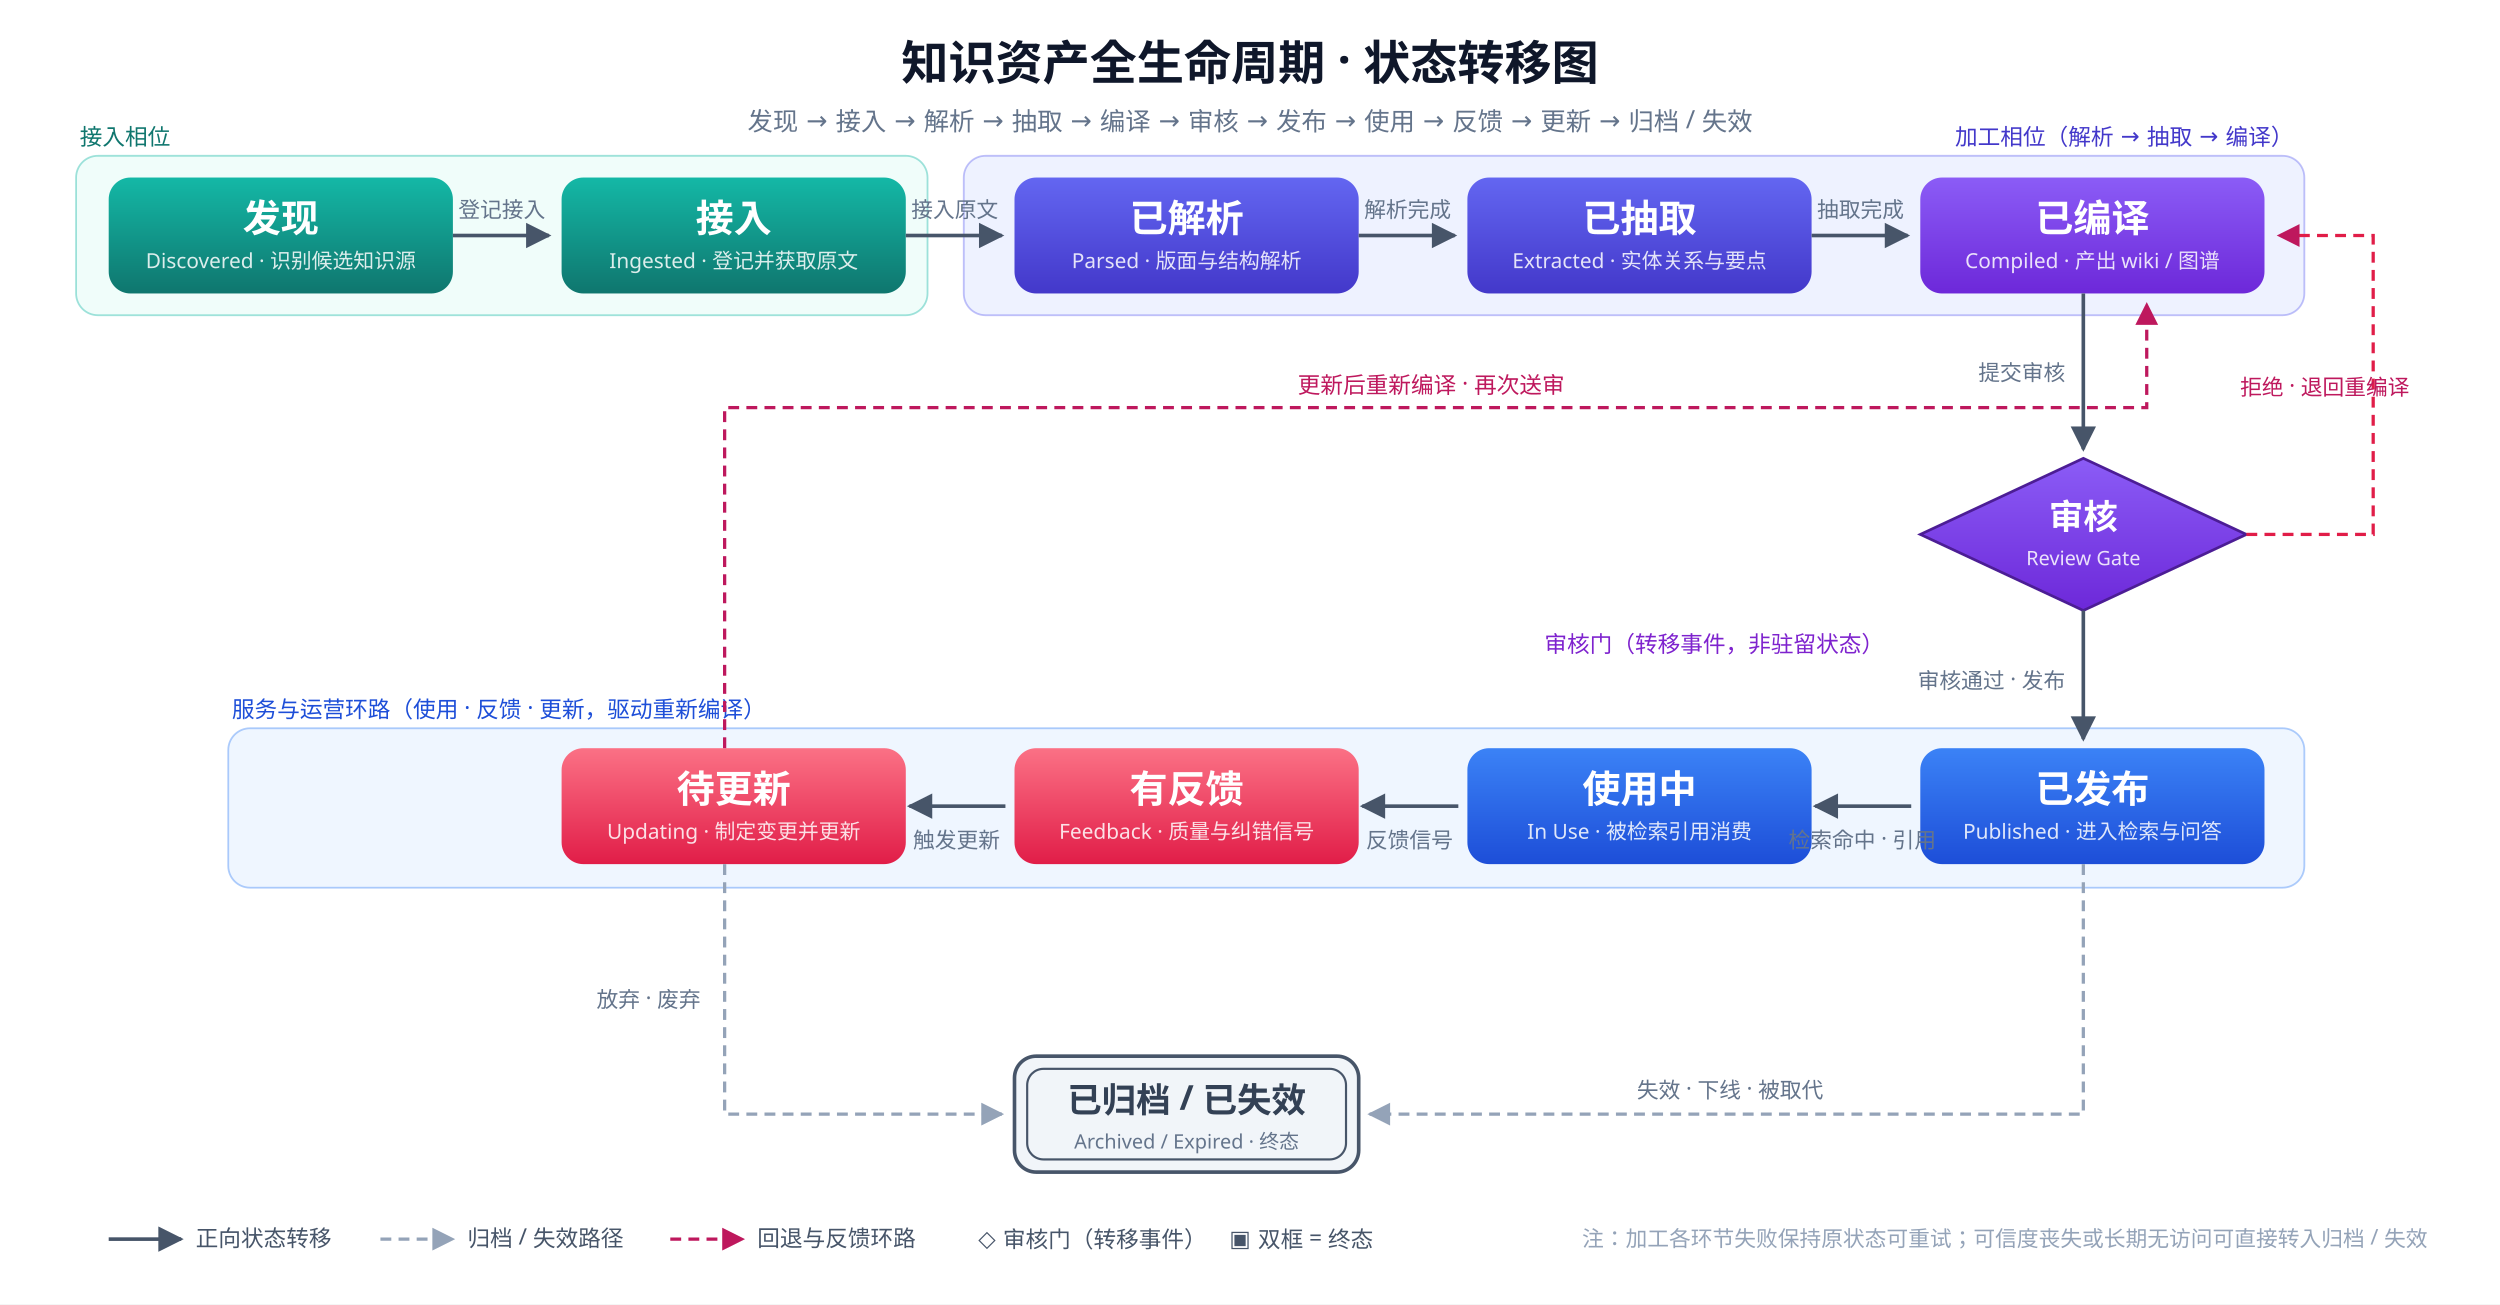
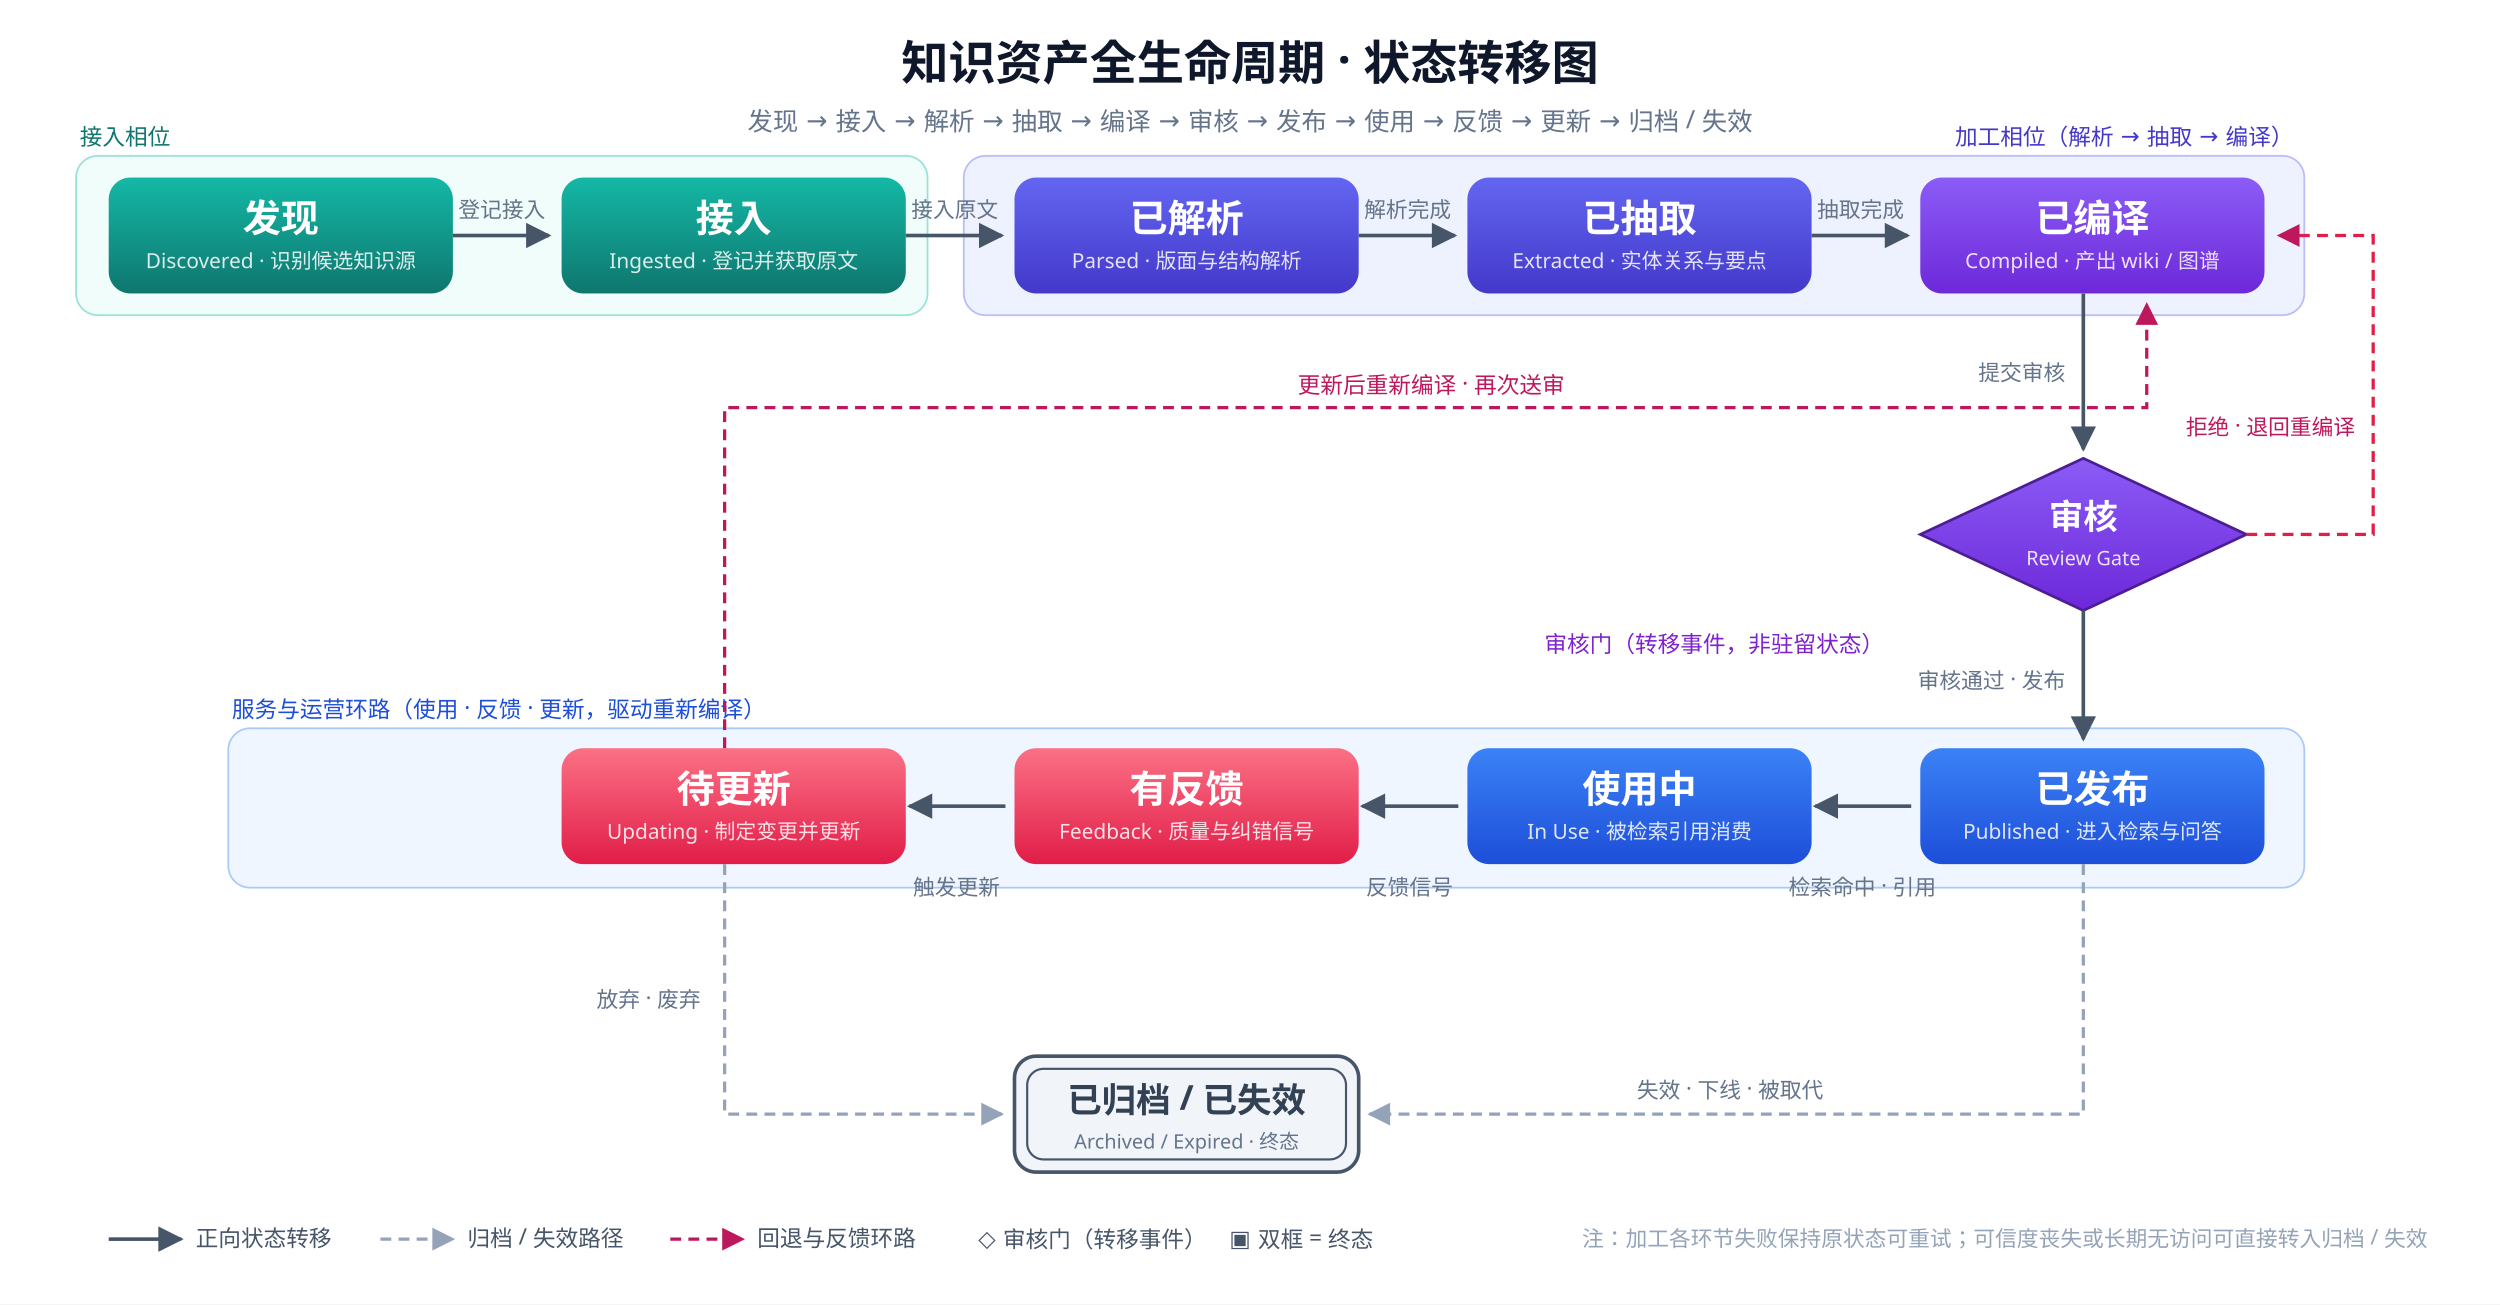
<svg xmlns="http://www.w3.org/2000/svg" viewBox="0 0 1380 720" font-family="'PingFang SC','Microsoft YaHei','Noto Sans SC',sans-serif">
  <defs>
    <linearGradient id="gTeal" x1="0" y1="0" x2="0" y2="1">
      <stop offset="0" stop-color="#14b8a6" />
      <stop offset="1" stop-color="#0f766e" />
    </linearGradient>
    <linearGradient id="gIndigo" x1="0" y1="0" x2="0" y2="1">
      <stop offset="0" stop-color="#6366f1" />
      <stop offset="1" stop-color="#4338ca" />
    </linearGradient>
    <linearGradient id="gViolet" x1="0" y1="0" x2="0" y2="1">
      <stop offset="0" stop-color="#8b5cf6" />
      <stop offset="1" stop-color="#6d28d9" />
    </linearGradient>
    <linearGradient id="gBlue" x1="0" y1="0" x2="0" y2="1">
      <stop offset="0" stop-color="#3b82f6" />
      <stop offset="1" stop-color="#1d4ed8" />
    </linearGradient>
    <linearGradient id="gRose" x1="0" y1="0" x2="0" y2="1">
      <stop offset="0" stop-color="#fb7185" />
      <stop offset="1" stop-color="#e11d48" />
    </linearGradient>
    <linearGradient id="gSlate" x1="0" y1="0" x2="0" y2="1">
      <stop offset="0" stop-color="#64748b" />
      <stop offset="1" stop-color="#475569" />
    </linearGradient>
    <marker id="arr" viewBox="0 0 10 10" refX="9" refY="5" markerWidth="7" markerHeight="7" orient="auto-start-reverse">
      <path d="M0,0 L10,5 L0,10 z" fill="#475569" />
    </marker>
    <marker id="arrDash" viewBox="0 0 10 10" refX="9" refY="5" markerWidth="7" markerHeight="7" orient="auto-start-reverse">
      <path d="M0,0 L10,5 L0,10 z" fill="#94a3b8" />
    </marker>
    <marker id="arrRose" viewBox="0 0 10 10" refX="9" refY="5" markerWidth="7" markerHeight="7" orient="auto-start-reverse">
      <path d="M0,0 L10,5 L0,10 z" fill="#be185d" />
    </marker>
  </defs>
  <rect width="1380" height="720" fill="#ffffff" />
  <text x="690" y="44" text-anchor="middle" font-size="26" font-weight="bold" fill="#0f172a">知识资产全生命周期 · 状态转移图</text>
  <text x="690" y="72" text-anchor="middle" font-size="14" fill="#64748b">发现 → 接入 → 解析 → 抽取 → 编译 → 审核 → 发布 → 使用 → 反馈 → 更新 → 归档 / 失效</text>
  <rect x="42" y="86" width="470" height="88" rx="12" fill="#f0fdfa" stroke="#14b8a6" stroke-width="1" stroke-opacity=".4" />
  <text x="44" y="80" font-size="12.5" fill="#0f766e">接入相位</text>
  <rect x="532" y="86" width="740" height="88" rx="12" fill="#eef2ff" stroke="#6366f1" stroke-width="1" stroke-opacity=".4" />
  <text x="1266" y="80" text-anchor="end" font-size="12.5" fill="#4338ca">加工相位（解析 → 抽取 → 编译）</text>
  <rect x="126" y="402" width="1146" height="88" rx="12" fill="#eff6ff" stroke="#3b82f6" stroke-width="1" stroke-opacity=".4" />
  <text x="128" y="396" font-size="12.5" fill="#1d4ed8">服务与运营环路（使用 · 反馈 · 更新，驱动重新编译）</text>
  <text x="1040" y="360" text-anchor="end" font-size="12.5" fill="#7e22ce">审核门（转移事件，非驻留状态）</text>
  <g>
    <rect x="60" y="98" width="190" height="64" rx="12" fill="url(#gTeal)" />
    <text x="155" y="128" text-anchor="middle" font-size="21" font-weight="bold" fill="#ffffff">发现</text>
    <text x="155" y="148" text-anchor="middle" font-size="11.5" fill="#ffffff" opacity=".85">Discovered · 识别候选知识源</text>
    <rect x="310" y="98" width="190" height="64" rx="12" fill="url(#gTeal)" />
    <text x="405" y="128" text-anchor="middle" font-size="21" font-weight="bold" fill="#ffffff">接入</text>
    <text x="405" y="148" text-anchor="middle" font-size="11.5" fill="#ffffff" opacity=".85">Ingested · 登记并获取原文</text>
    <rect x="560" y="98" width="190" height="64" rx="12" fill="url(#gIndigo)" />
    <text x="655" y="128" text-anchor="middle" font-size="21" font-weight="bold" fill="#ffffff">已解析</text>
    <text x="655" y="148" text-anchor="middle" font-size="11.5" fill="#ffffff" opacity=".85">Parsed · 版面与结构解析</text>
    <rect x="810" y="98" width="190" height="64" rx="12" fill="url(#gIndigo)" />
    <text x="905" y="128" text-anchor="middle" font-size="21" font-weight="bold" fill="#ffffff">已抽取</text>
    <text x="905" y="148" text-anchor="middle" font-size="11.5" fill="#ffffff" opacity=".85">Extracted · 实体关系与要点</text>
    <rect x="1060" y="98" width="190" height="64" rx="12" fill="url(#gViolet)" />
    <text x="1155" y="128" text-anchor="middle" font-size="21" font-weight="bold" fill="#ffffff">已编译</text>
    <text x="1155" y="148" text-anchor="middle" font-size="11.5" fill="#ffffff" opacity=".85">Compiled · 产出 wiki / 图谱</text>
  </g>
  <polygon points="1150,253 1240,295 1150,337 1060,295" fill="url(#gViolet)" stroke="#4c1d95" stroke-width="1.5" />
  <text x="1150" y="292" text-anchor="middle" font-size="19" font-weight="bold" fill="#ffffff">审核</text>
  <text x="1150" y="312" text-anchor="middle" font-size="11" fill="#ffffff" opacity=".85">Review Gate</text>
  <g>
    <rect x="1060" y="413" width="190" height="64" rx="12" fill="url(#gBlue)" />
    <text x="1155" y="443" text-anchor="middle" font-size="21" font-weight="bold" fill="#ffffff">已发布</text>
    <text x="1155" y="463" text-anchor="middle" font-size="11.5" fill="#ffffff" opacity=".85">Published · 进入检索与问答</text>
    <rect x="810" y="413" width="190" height="64" rx="12" fill="url(#gBlue)" />
    <text x="905" y="443" text-anchor="middle" font-size="21" font-weight="bold" fill="#ffffff">使用中</text>
    <text x="905" y="463" text-anchor="middle" font-size="11.5" fill="#ffffff" opacity=".85">In Use · 被检索引用消费</text>
    <rect x="560" y="413" width="190" height="64" rx="12" fill="url(#gRose)" />
    <text x="655" y="443" text-anchor="middle" font-size="21" font-weight="bold" fill="#ffffff">有反馈</text>
    <text x="655" y="463" text-anchor="middle" font-size="11.5" fill="#ffffff" opacity=".85">Feedback · 质量与纠错信号</text>
    <rect x="310" y="413" width="190" height="64" rx="12" fill="url(#gRose)" />
    <text x="405" y="443" text-anchor="middle" font-size="21" font-weight="bold" fill="#ffffff">待更新</text>
    <text x="405" y="463" text-anchor="middle" font-size="11.5" fill="#ffffff" opacity=".85">Updating · 制定变更并更新</text>
  </g>
  <rect x="560" y="583" width="190" height="64" rx="12" fill="#f1f5f9" stroke="#475569" stroke-width="2" />
  <rect x="567" y="590" width="176" height="50" rx="9" fill="none" stroke="#475569" stroke-width="1.2" />
  <text x="655" y="614" text-anchor="middle" font-size="19" font-weight="bold" fill="#334155">已归档 / 已失效</text>
  <text x="655" y="634" text-anchor="middle" font-size="11" fill="#64748b">Archived / Expired · 终态</text>
  <line x1="250" y1="130" x2="303" y2="130" stroke="#475569" stroke-width="2" marker-end="url(#arr)" />
  <text x="277" y="120" text-anchor="middle" font-size="12" fill="#64748b">登记接入</text>
  <line x1="500" y1="130" x2="553" y2="130" stroke="#475569" stroke-width="2" marker-end="url(#arr)" />
  <text x="527" y="120" text-anchor="middle" font-size="12" fill="#64748b">接入原文</text>
  <line x1="750" y1="130" x2="803" y2="130" stroke="#475569" stroke-width="2" marker-end="url(#arr)" />
  <text x="777" y="120" text-anchor="middle" font-size="12" fill="#64748b">解析完成</text>
  <line x1="1000" y1="130" x2="1053" y2="130" stroke="#475569" stroke-width="2" marker-end="url(#arr)" />
  <text x="1027" y="120" text-anchor="middle" font-size="12" fill="#64748b">抽取完成</text>
  <line x1="1150" y1="162" x2="1150" y2="248" stroke="#475569" stroke-width="2" marker-end="url(#arr)" />
  <text x="1140" y="210" text-anchor="end" font-size="12" fill="#64748b">提交审核</text>
  <line x1="1150" y1="337" x2="1150" y2="408" stroke="#475569" stroke-width="2" marker-end="url(#arr)" />
  <text x="1140" y="380" text-anchor="end" font-size="12" fill="#64748b">审核通过 · 发布</text>
  <polyline points="1240,295 1310,295 1310,130 1258,130" fill="none" stroke="#e11d48" stroke-width="1.8" stroke-dasharray="6 4" marker-end="url(#arrRose)" />
-   <text x="1330" y="218" text-anchor="end" font-size="12" fill="#be185d">拒绝 · 退回重编译</text>
+   <text x="1300" y="240" text-anchor="end" font-size="12" fill="#be185d">拒绝 · 退回重编译</text>
  <line x1="1055" y1="445" x2="1002" y2="445" stroke="#475569" stroke-width="2" marker-end="url(#arr)" />
-   <text x="1028" y="468" text-anchor="middle" font-size="12" fill="#64748b">检索命中 · 引用</text>
+   <text x="1028" y="494" text-anchor="middle" font-size="12" fill="#64748b">检索命中 · 引用</text>
  <line x1="805" y1="445" x2="752" y2="445" stroke="#475569" stroke-width="2" marker-end="url(#arr)" />
-   <text x="778" y="468" text-anchor="middle" font-size="12" fill="#64748b">反馈信号</text>
+   <text x="778" y="494" text-anchor="middle" font-size="12" fill="#64748b">反馈信号</text>
  <line x1="555" y1="445" x2="502" y2="445" stroke="#475569" stroke-width="2" marker-end="url(#arr)" />
-   <text x="528" y="468" text-anchor="middle" font-size="12" fill="#64748b">触发更新</text>
+   <text x="528" y="494" text-anchor="middle" font-size="12" fill="#64748b">触发更新</text>
  <polyline points="400,413 400,225 1185,225 1185,168" fill="none" stroke="#be185d" stroke-width="1.8" stroke-dasharray="6 4" marker-end="url(#arrRose)" />
  <text x="790" y="217" text-anchor="middle" font-size="12.5" fill="#be185d">更新后重新编译 · 再次送审</text>
  <polyline points="1150,477 1150,615 756,615" fill="none" stroke="#94a3b8" stroke-width="1.8" stroke-dasharray="6 4" marker-end="url(#arrDash)" />
  <text x="955" y="606" text-anchor="middle" font-size="12" fill="#64748b">失效 · 下线 · 被取代</text>
  <polyline points="400,477 400,615 553,615" fill="none" stroke="#94a3b8" stroke-width="1.8" stroke-dasharray="6 4" marker-end="url(#arrDash)" />
  <text x="358" y="556" text-anchor="middle" font-size="12" fill="#64748b">放弃 · 废弃</text>
  <g font-size="12.5">
    <line x1="60" y1="684" x2="100" y2="684" stroke="#475569" stroke-width="2" marker-end="url(#arr)" />
    <text x="108" y="688" fill="#475569">正向状态转移</text>
    <line x1="210" y1="684" x2="250" y2="684" stroke="#94a3b8" stroke-width="1.8" stroke-dasharray="6 4" marker-end="url(#arrDash)" />
    <text x="258" y="688" fill="#475569">归档 / 失效路径</text>
    <line x1="370" y1="684" x2="410" y2="684" stroke="#be185d" stroke-width="1.8" stroke-dasharray="6 4" marker-end="url(#arrRose)" />
    <text x="418" y="688" fill="#475569">回退与反馈环路</text>
    <text x="540" y="688" fill="#475569">◇ 审核门（转移事件）　▣ 双框 = 终态</text>
  </g>
  <text x="1340" y="688" text-anchor="end" font-size="12" fill="#94a3b8">注：加工各环节失败保持原状态可重试；可信度丧失或长期无访问可直接转入归档 / 失效</text>
</svg>
